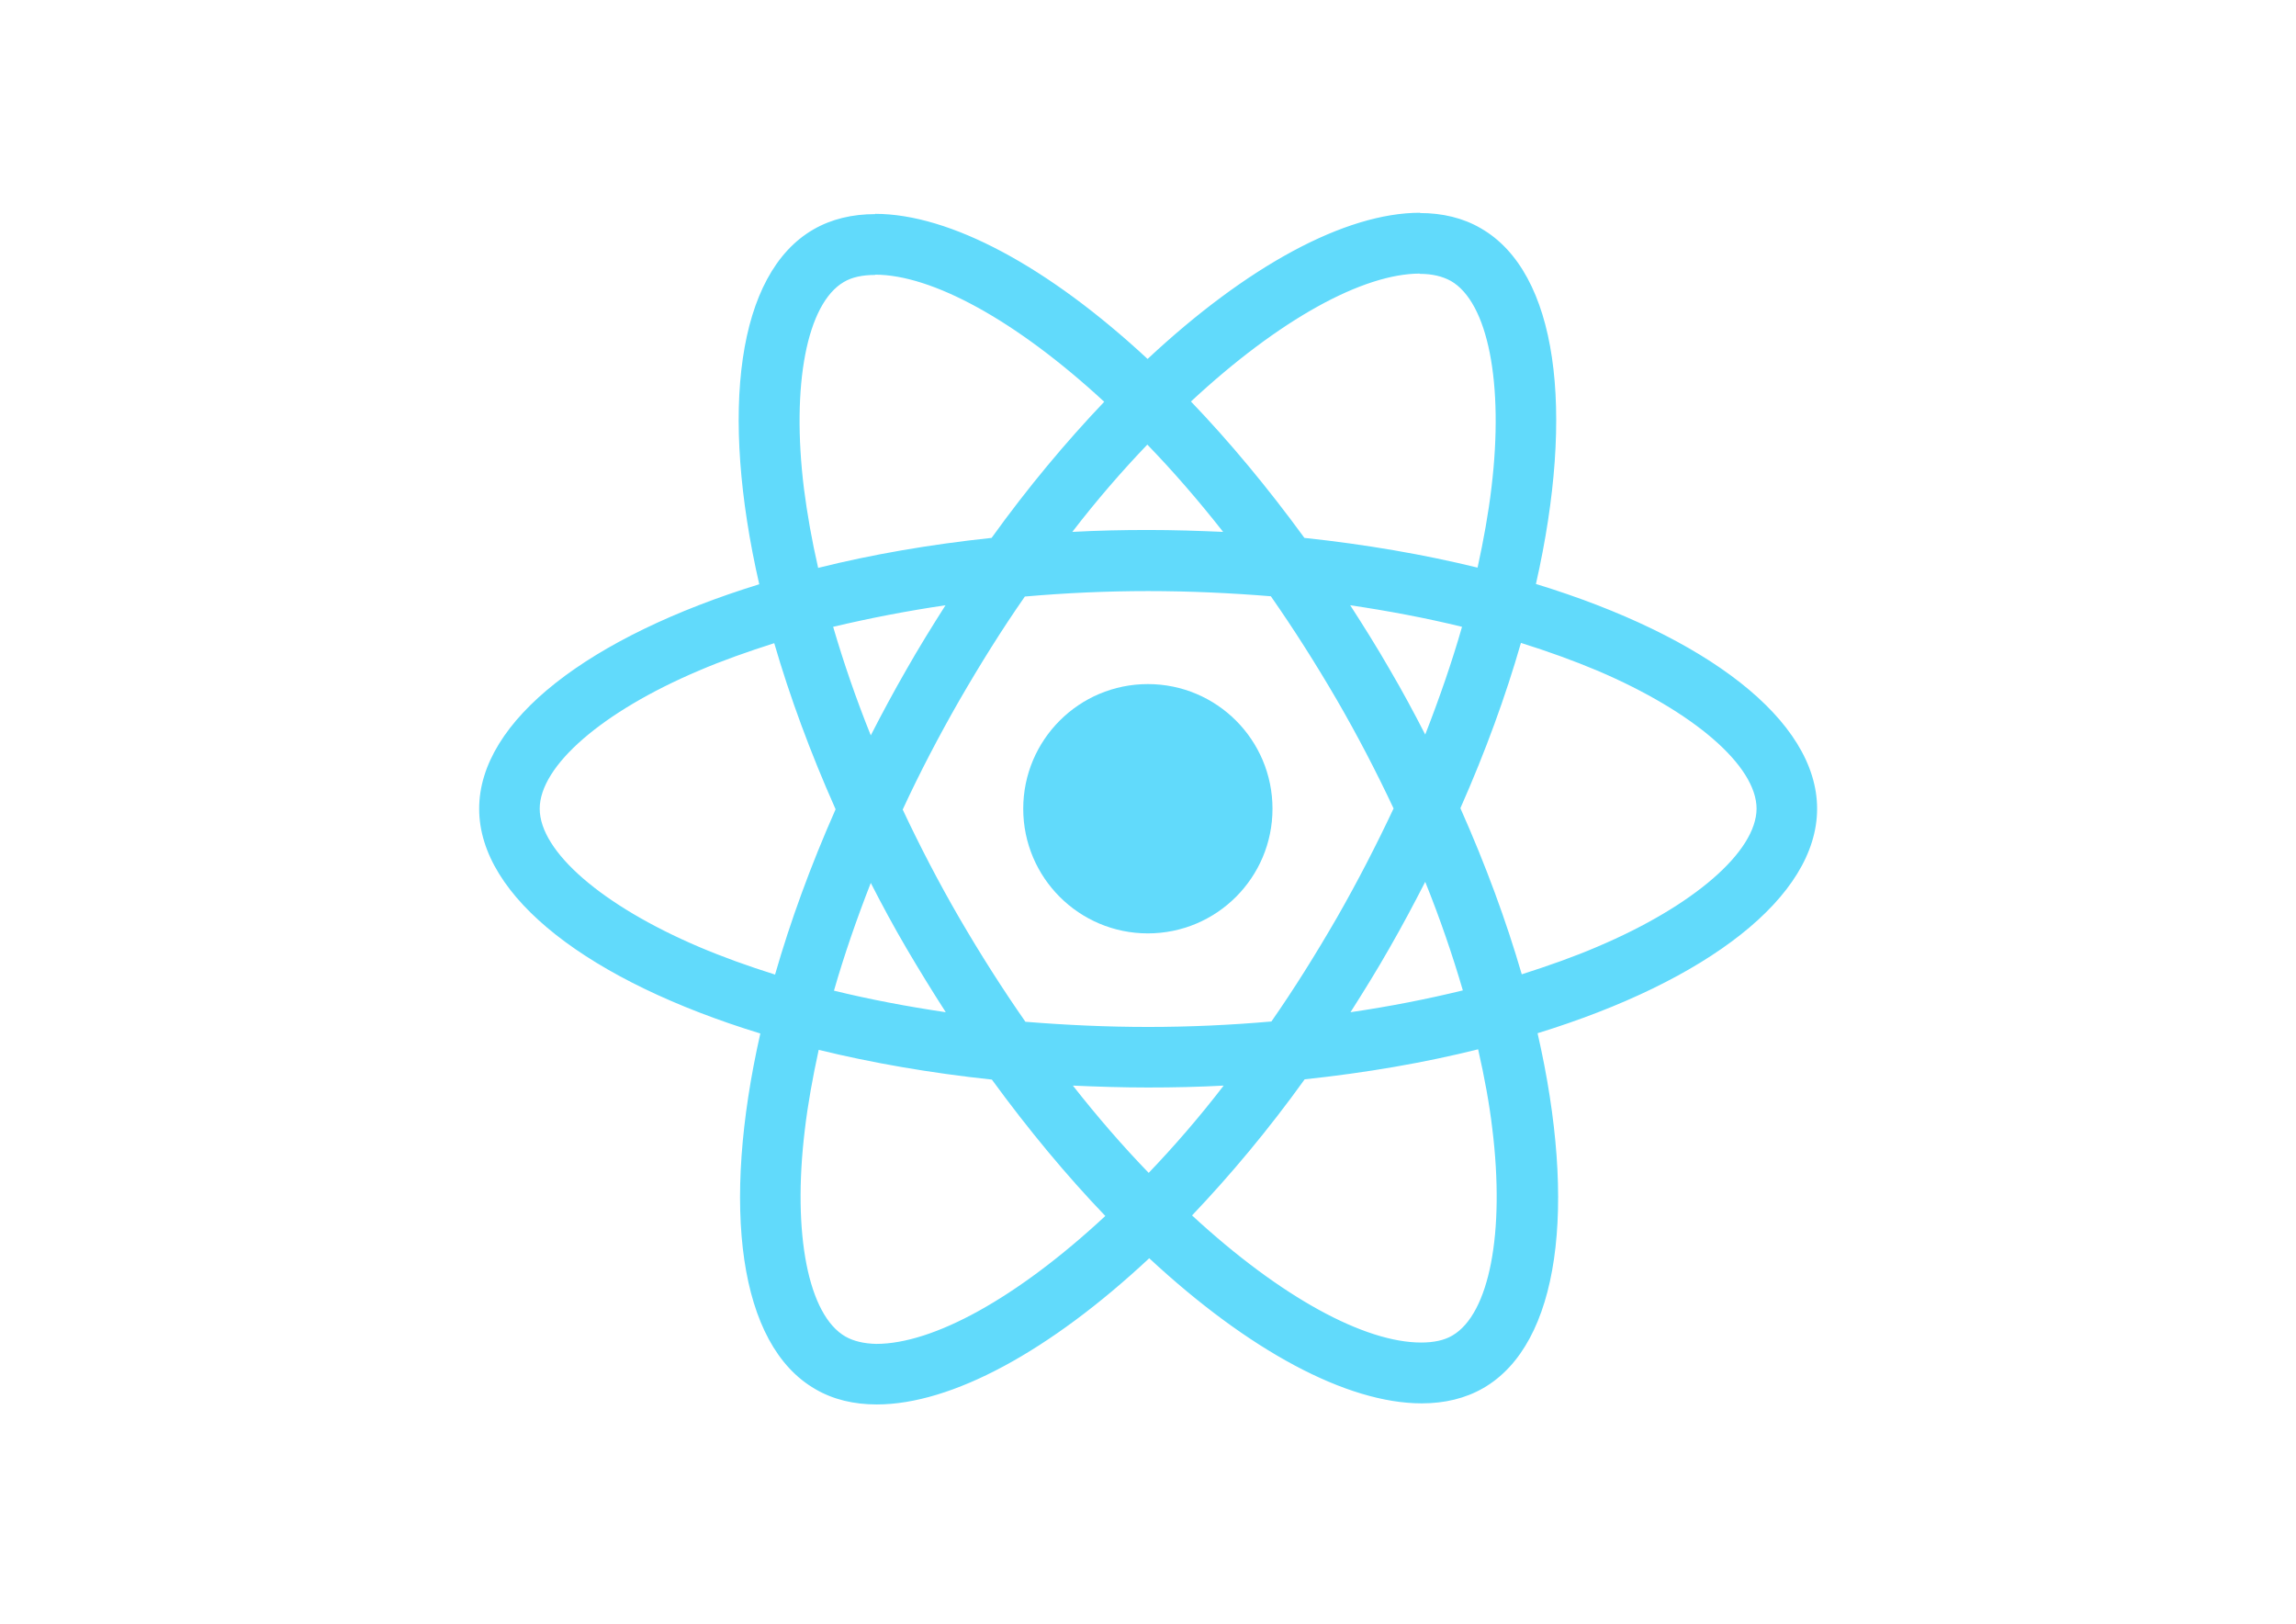
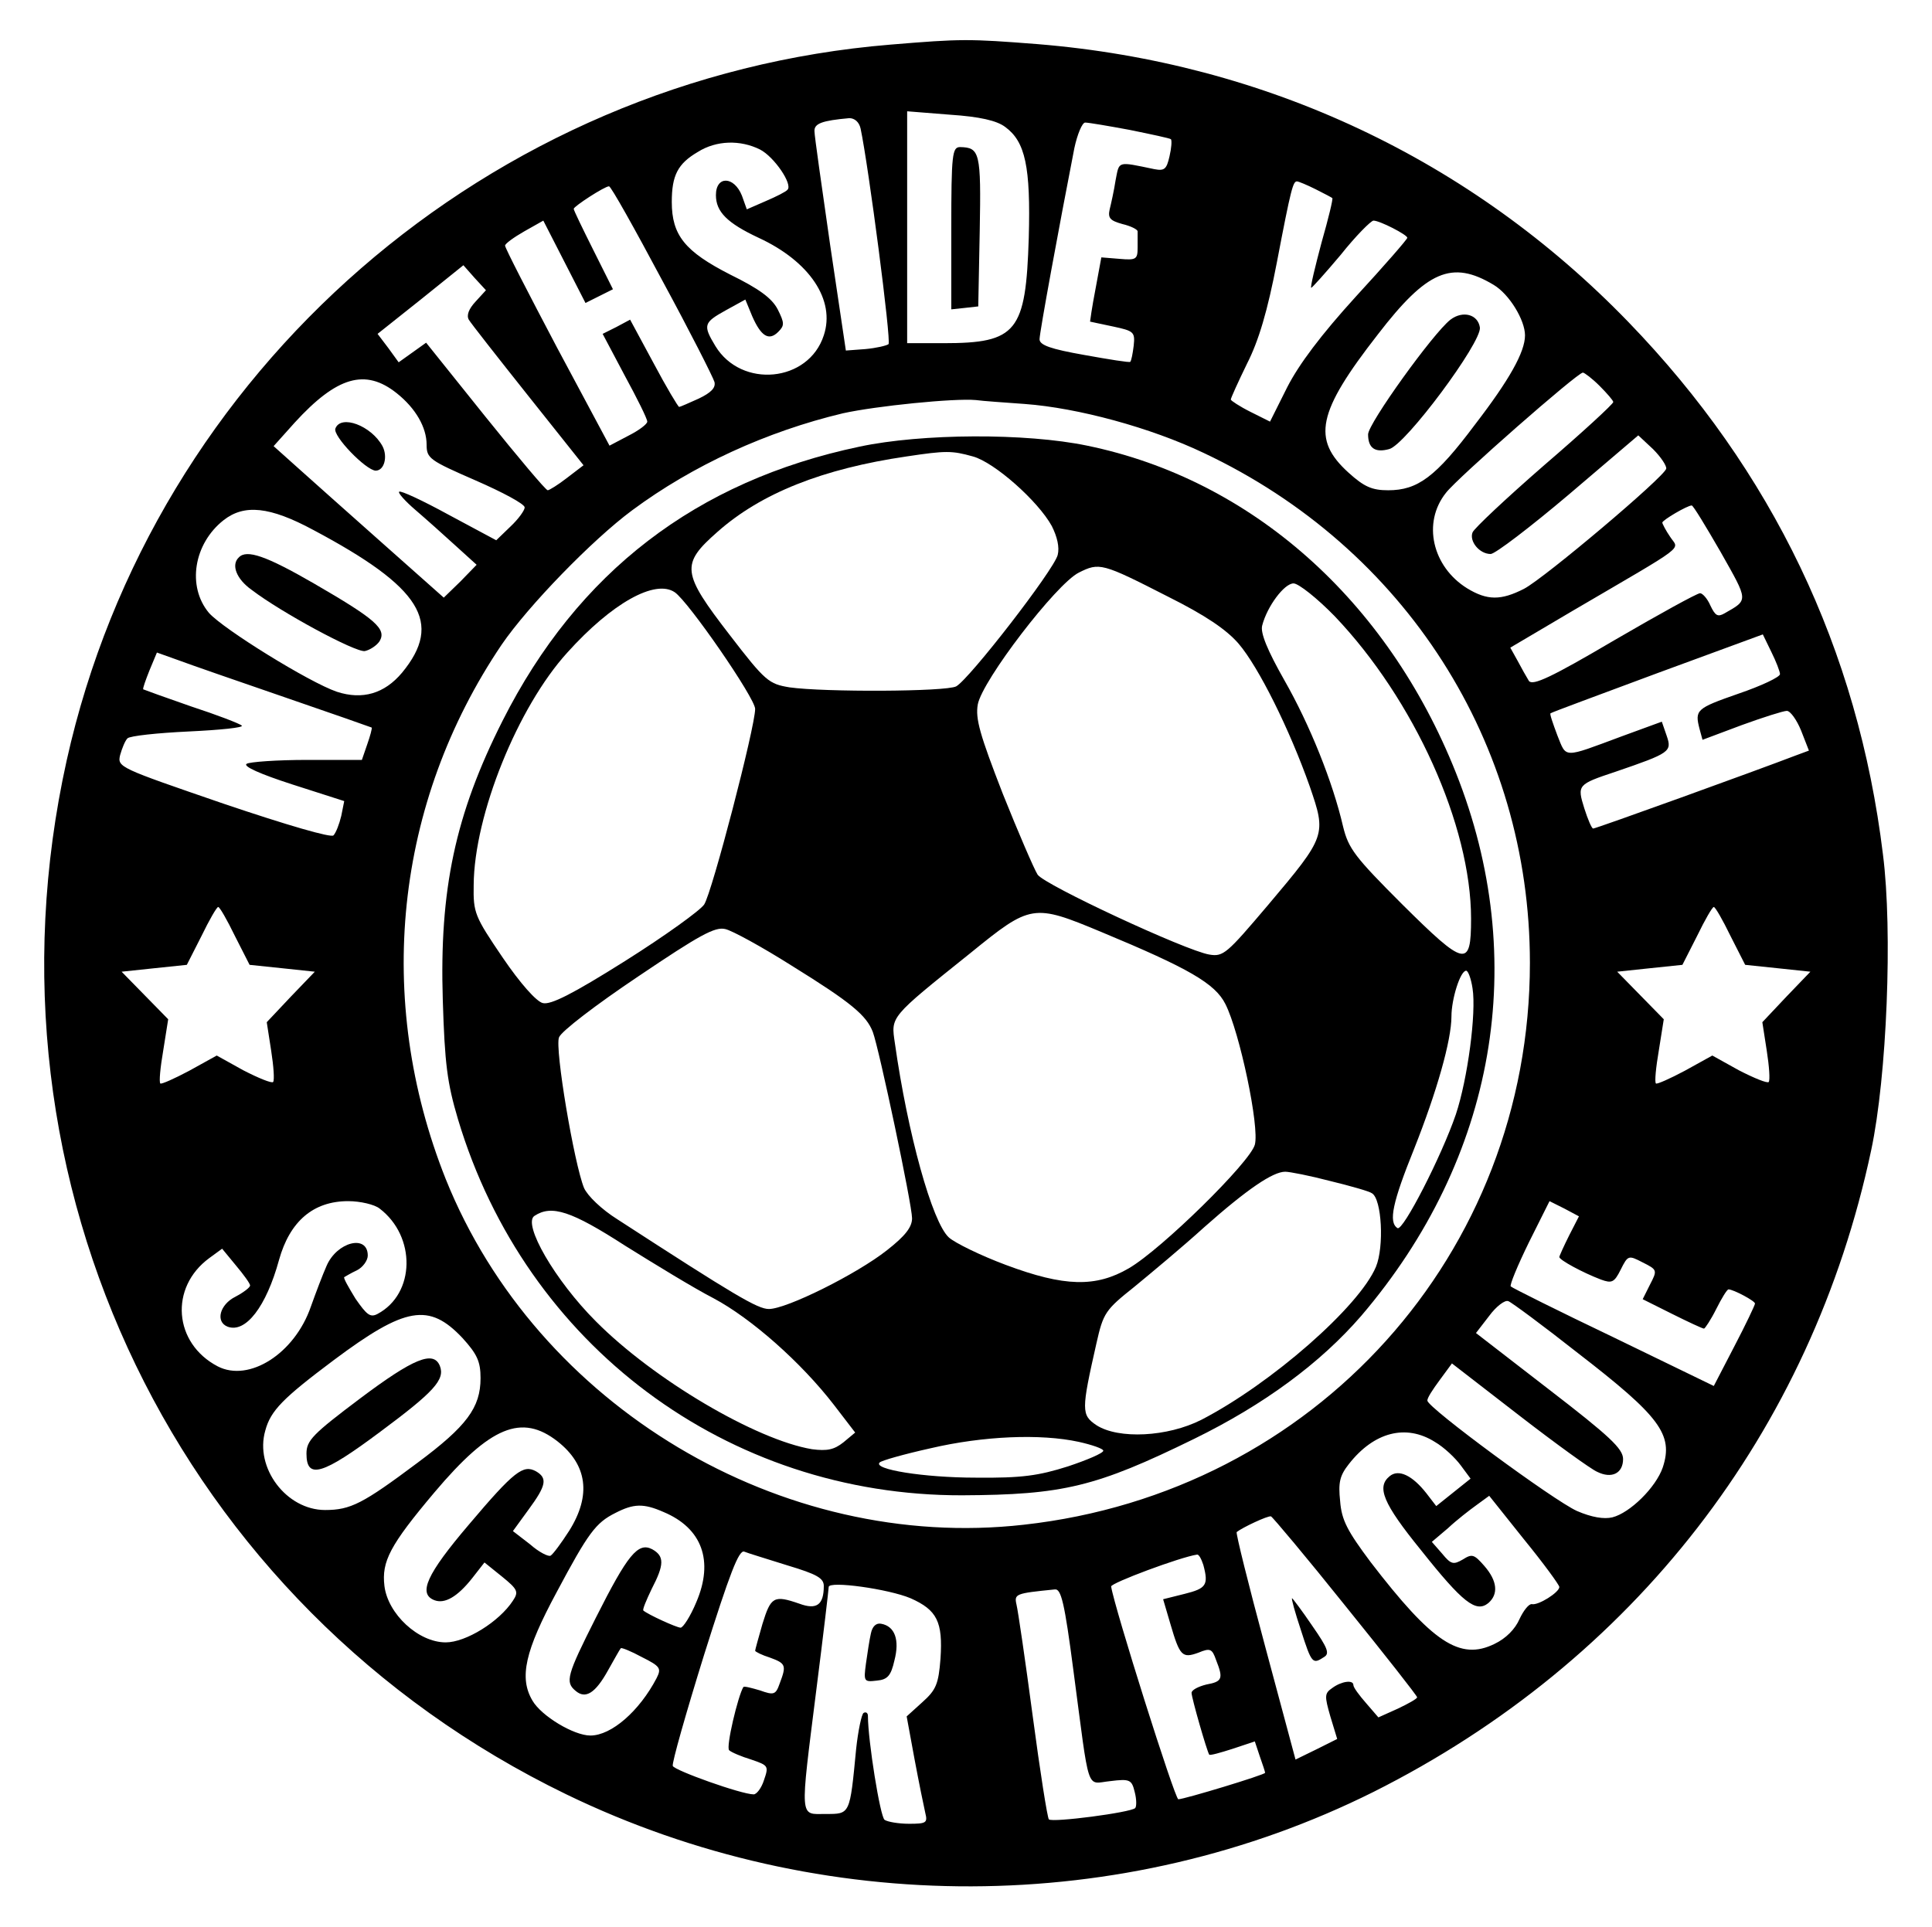
- <svg xmlns="http://www.w3.org/2000/svg" viewBox="0 0 841.9 595.3">
-   <g fill="#61DAFB">
-     <path d="M666.3 296.5c0-32.5-40.7-63.3-103.1-82.4 14.4-63.6 8-114.2-20.2-130.4-6.5-3.8-14.1-5.6-22.4-5.6v22.3c4.6 0 8.3.9 11.4 2.6 13.6 7.8 19.5 37.5 14.9 75.7-1.1 9.4-2.9 19.3-5.1 29.4-19.6-4.8-41-8.5-63.5-10.9-13.5-18.5-27.5-35.3-41.6-50 32.6-30.3 63.2-46.9 84-46.9V78c-27.5 0-63.5 19.6-99.9 53.6-36.4-33.8-72.4-53.2-99.9-53.2v22.3c20.7 0 51.4 16.5 84 46.6-14 14.7-28 31.4-41.3 49.9-22.6 2.4-44 6.1-63.6 11-2.3-10-4-19.7-5.2-29-4.7-38.2 1.1-67.9 14.6-75.8 3-1.8 6.9-2.6 11.5-2.6V78.5c-8.4 0-16 1.8-22.6 5.6-28.1 16.2-34.4 66.7-19.9 130.1-62.2 19.2-102.7 49.9-102.7 82.3 0 32.5 40.7 63.3 103.1 82.4-14.4 63.6-8 114.2 20.2 130.4 6.5 3.8 14.1 5.6 22.5 5.6 27.5 0 63.5-19.6 99.9-53.6 36.4 33.8 72.4 53.2 99.9 53.2 8.4 0 16-1.8 22.6-5.6 28.1-16.2 34.4-66.7 19.9-130.1 62-19.1 102.5-49.9 102.5-82.3zm-130.2-66.7c-3.7 12.9-8.3 26.2-13.5 39.5-4.1-8-8.4-16-13.1-24-4.6-8-9.5-15.8-14.4-23.4 14.2 2.1 27.9 4.7 41 7.9zm-45.8 106.5c-7.8 13.5-15.8 26.3-24.1 38.2-14.9 1.3-30 2-45.2 2-15.1 0-30.2-.7-45-1.9-8.3-11.9-16.4-24.6-24.2-38-7.6-13.1-14.5-26.4-20.8-39.8 6.2-13.4 13.2-26.8 20.7-39.9 7.8-13.5 15.8-26.3 24.1-38.2 14.9-1.3 30-2 45.2-2 15.1 0 30.2.7 45 1.9 8.3 11.9 16.4 24.6 24.2 38 7.6 13.1 14.5 26.4 20.8 39.8-6.3 13.4-13.2 26.8-20.7 39.9zm32.3-13c5.4 13.4 10 26.8 13.8 39.8-13.1 3.2-26.9 5.9-41.2 8 4.9-7.7 9.8-15.6 14.4-23.7 4.6-8 8.9-16.1 13-24.1zM421.2 430c-9.3-9.6-18.6-20.3-27.8-32 9 .4 18.2.7 27.5.7 9.4 0 18.7-.2 27.8-.7-9 11.7-18.3 22.4-27.5 32zm-74.4-58.9c-14.2-2.1-27.9-4.7-41-7.9 3.7-12.9 8.3-26.2 13.5-39.5 4.1 8 8.4 16 13.1 24 4.7 8 9.5 15.8 14.4 23.4zM420.7 163c9.3 9.6 18.6 20.3 27.8 32-9-.4-18.2-.7-27.5-.7-9.4 0-18.7.2-27.8.7 9-11.7 18.3-22.4 27.5-32zm-74 58.9c-4.9 7.7-9.8 15.6-14.4 23.7-4.6 8-8.9 16-13 24-5.4-13.4-10-26.8-13.8-39.8 13.1-3.1 26.9-5.8 41.2-7.9zm-90.5 125.2c-35.4-15.1-58.3-34.9-58.3-50.6 0-15.7 22.9-35.6 58.3-50.6 8.6-3.7 18-7 27.7-10.1 5.7 19.6 13.2 40 22.5 60.9-9.2 20.8-16.6 41.1-22.2 60.6-9.9-3.1-19.3-6.5-28-10.2zM310 490c-13.6-7.8-19.5-37.5-14.9-75.7 1.1-9.4 2.9-19.3 5.1-29.4 19.6 4.8 41 8.5 63.5 10.9 13.5 18.5 27.5 35.3 41.6 50-32.6 30.3-63.2 46.9-84 46.9-4.5-.1-8.3-1-11.3-2.7zm237.2-76.2c4.7 38.2-1.1 67.9-14.6 75.8-3 1.8-6.9 2.6-11.5 2.6-20.7 0-51.4-16.5-84-46.6 14-14.7 28-31.4 41.3-49.9 22.6-2.4 44-6.1 63.6-11 2.3 10.1 4.1 19.8 5.2 29.1zm38.5-66.7c-8.6 3.7-18 7-27.7 10.1-5.7-19.6-13.2-40-22.5-60.9 9.2-20.8 16.6-41.1 22.2-60.6 9.9 3.1 19.3 6.5 28.1 10.2 35.4 15.1 58.3 34.9 58.3 50.6-.1 15.7-23 35.6-58.4 50.6zM320.8 78.4z" />
-     <circle cx="420.9" cy="296.5" r="45.7" />
-     <path d="M520.5 78.1z" />
+ <svg xmlns="http://www.w3.org/2000/svg" version="1.0" width="394pt" height="393pt" viewBox="0 0 394 393" preserveAspectRatio="xMidYMid meet">
+   <g transform="translate(0,393) scale(0.1,-0.1)" fill="#000000" stroke="none">
+     <path d="M1816 3839 c-817 -67 -1503 -664 -1680 -1460 -191 -861 227 -1725 1019 -2109 520 -252 1135 -250 1646 5 530 266 893 734 1015 1309 32 150 44 447 24 603 -51 419 -226 783 -519 1086 -321 332 -740 529 -1205 567 -141 11 -155 11 -300 -1z m234 -168 c41 -30 52 -81 48 -226 -6 -192 -24 -215 -174 -215 l-74 0 0 236 0 237 88 -7 c60 -4 95 -12 112 -25z m-295 -3 c16 -75 63 -434 57 -440 -4 -3 -25 -8 -47 -10 l-40 -3 -32 215 c-17 118 -32 223 -32 232 -1 16 15 22 71 27 11 0 20 -8 23 -21z m549 -3 c44 -9 82 -17 84 -19 2 -3 1 -18 -3 -35 -6 -26 -10 -30 -31 -26 -77 16 -71 17 -79 -23 -3 -20 -9 -47 -12 -59 -4 -18 1 -23 26 -30 17 -4 31 -11 31 -15 0 -5 0 -19 0 -33 0 -24 -3 -26 -37 -23 l-37 3 -12 -65 c-7 -36 -11 -65 -11 -66 1 0 22 -5 47 -10 42 -9 45 -11 42 -39 -2 -17 -5 -31 -7 -33 -1 -2 -44 5 -94 14 -68 12 -91 20 -91 32 0 14 40 231 71 390 6 28 16 52 22 52 7 0 48 -7 91 -15z m-754 -40 c29 -15 67 -71 56 -82 -3 -4 -23 -14 -44 -23 l-39 -17 -10 28 c-16 40 -53 41 -53 1 0 -34 23 -57 87 -87 104 -48 157 -127 133 -199 -31 -96 -168 -109 -221 -22 -26 43 -24 48 21 73 l40 22 14 -34 c18 -41 34 -51 53 -32 13 13 13 18 -1 46 -12 23 -38 42 -97 71 -92 47 -119 80 -119 148 0 54 12 78 53 102 38 24 87 25 127 5z m1133 -81 c18 -9 33 -17 34 -18 2 -1 -8 -42 -22 -91 -13 -49 -23 -90 -21 -92 1 -1 28 29 60 67 31 39 62 70 67 70 13 0 69 -29 69 -35 0 -3 -47 -57 -105 -120 -71 -78 -116 -138 -140 -185 l-35 -70 -40 20 c-22 11 -40 23 -40 25 0 3 15 36 33 73 24 47 42 108 61 207 29 152 33 165 41 165 3 0 20 -7 38 -16z m-1333 -185 c57 -105 104 -198 107 -208 3 -12 -7 -22 -32 -34 -20 -9 -38 -17 -40 -17 -2 0 -26 40 -52 89 l-48 89 -28 -15 -28 -14 45 -85 c25 -46 46 -88 46 -94 0 -5 -17 -18 -39 -29 l-38 -20 -107 200 c-58 110 -106 203 -106 208 0 4 18 17 39 29 l39 22 43 -84 43 -84 28 14 28 14 -40 80 c-22 44 -40 81 -40 84 0 5 63 46 72 46 4 0 52 -86 108 -191z m-380 -44 c-14 -15 -19 -28 -14 -37 4 -7 59 -77 121 -155 l113 -142 -34 -26 c-18 -14 -36 -25 -39 -25 -4 0 -61 68 -127 150 l-121 151 -28 -20 -28 -20 -21 29 -22 29 88 70 87 70 23 -26 23 -25 -21 -23z m2076 34 c32 -19 64 -72 64 -103 0 -34 -32 -91 -102 -182 -80 -107 -117 -134 -177 -134 -33 0 -49 7 -81 36 -75 68 -64 123 60 282 100 130 151 152 236 101z m216 -206 c15 -15 28 -30 28 -33 0 -4 -63 -62 -141 -129 -77 -67 -143 -129 -146 -137 -7 -18 14 -44 37 -44 9 0 81 55 159 121 l142 121 30 -28 c16 -16 28 -34 27 -40 -4 -17 -248 -223 -290 -245 -47 -24 -75 -24 -116 1 -71 44 -92 134 -43 195 23 30 268 245 279 245 3 0 19 -12 34 -27z m-2453 -15 c39 -31 61 -70 61 -105 0 -28 6 -32 100 -73 55 -24 100 -48 100 -55 0 -6 -13 -24 -29 -39 l-29 -28 -97 52 c-53 29 -98 50 -101 47 -3 -2 12 -19 33 -37 21 -18 58 -51 82 -73 l43 -39 -33 -34 -34 -33 -125 111 c-69 61 -147 131 -174 155 l-48 43 43 48 c86 94 144 111 208 60z m1281 -22 c108 -8 256 -48 365 -100 411 -194 665 -592 665 -1040 0 -593 -438 -1080 -1032 -1146 -495 -56 -993 242 -1179 705 -146 367 -104 767 114 1090 54 79 185 214 266 274 124 92 275 161 430 198 68 15 227 31 271 27 14 -2 59 -5 100 -8z m1419 -302 c57 -101 57 -97 8 -125 -14 -8 -19 -5 -29 16 -6 14 -16 25 -21 25 -6 0 -84 -43 -175 -96 -129 -76 -166 -93 -174 -83 -5 8 -15 26 -23 41 l-15 27 127 75 c239 140 217 123 199 151 -9 13 -16 27 -16 29 0 5 51 35 60 35 3 0 29 -43 59 -95z m-2870 45 c220 -117 265 -189 181 -291 -36 -43 -81 -56 -133 -39 -56 19 -232 128 -261 161 -45 54 -31 141 30 189 42 33 94 28 183 -20z m2991 -294 c0 -6 -38 -24 -85 -40 -86 -30 -89 -33 -79 -72 l6 -22 80 30 c44 16 85 29 92 29 7 0 20 -18 29 -40 l16 -41 -27 -10 c-78 -30 -407 -149 -413 -149 -3 0 -11 19 -18 41 -15 48 -14 49 64 75 111 38 115 41 104 73 l-10 29 -82 -30 c-121 -45 -112 -45 -131 2 -9 24 -16 44 -14 45 2 2 100 38 218 82 l215 79 17 -35 c10 -20 18 -41 18 -46z m-3050 -47 c96 -33 176 -61 178 -62 1 -2 -3 -17 -9 -34 l-11 -32 -111 0 c-62 0 -118 -4 -124 -8 -8 -5 28 -21 93 -42 l106 -34 -6 -30 c-4 -17 -11 -35 -16 -40 -5 -5 -92 20 -225 65 -212 73 -216 74 -210 99 4 14 10 29 15 34 5 5 61 11 125 14 64 3 113 8 108 12 -4 4 -51 22 -103 39 -52 18 -96 34 -98 35 -1 2 5 19 13 39 l15 36 42 -15 c24 -9 122 -43 218 -76z m-101 -487 l30 -59 67 -7 66 -7 -49 -51 -49 -52 9 -58 c5 -32 7 -60 4 -64 -3 -3 -30 8 -61 24 l-54 30 -56 -31 c-30 -16 -57 -28 -59 -26 -3 3 0 33 6 68 l10 63 -48 49 -47 48 66 7 67 7 30 59 c16 33 31 59 34 59 3 0 18 -26 34 -59z m3050 0 l30 -59 67 -7 66 -7 -49 -51 -49 -52 9 -58 c5 -32 7 -60 4 -64 -3 -3 -30 8 -61 24 l-54 30 -56 -31 c-30 -16 -57 -28 -59 -26 -3 3 0 33 6 68 l10 63 -48 49 -47 48 66 7 67 7 30 59 c16 33 31 59 34 59 3 0 18 -26 34 -59z m-2755 -556 c75 -57 73 -174 -4 -215 -15 -8 -22 -2 -45 31 -14 23 -25 42 -23 44 2 1 13 8 26 14 12 6 22 20 22 30 0 44 -63 28 -84 -21 -8 -18 -22 -55 -32 -83 -33 -96 -126 -155 -190 -122 -90 47 -99 161 -17 221 l26 19 28 -34 c16 -19 29 -37 29 -41 0 -4 -13 -14 -30 -23 -32 -16 -41 -51 -16 -61 37 -14 79 41 105 136 22 79 70 120 141 120 25 0 54 -7 64 -15z m2426 -55 c-11 -22 -20 -42 -20 -44 0 -6 48 -32 85 -46 22 -8 27 -6 40 20 15 30 16 30 45 15 30 -15 30 -16 15 -45 l-15 -30 60 -30 c32 -16 62 -30 65 -30 2 0 14 18 25 40 11 22 22 40 25 40 10 0 55 -24 54 -29 0 -3 -19 -43 -42 -87 l-42 -81 -204 99 c-113 54 -207 101 -210 104 -3 2 14 43 37 90 l42 84 30 -15 30 -16 -20 -39z m18 -240 c167 -129 195 -166 173 -233 -14 -41 -67 -93 -103 -102 -17 -4 -42 0 -72 13 -47 21 -305 211 -305 225 -1 5 11 23 25 42 l25 34 137 -106 c75 -58 147 -110 159 -115 30 -15 53 -3 53 26 0 21 -28 47 -150 141 l-150 116 27 35 c14 19 32 33 39 30 6 -2 71 -50 142 -106z m-2275 31 c30 -33 37 -48 37 -82 0 -60 -28 -98 -129 -173 -111 -83 -136 -96 -188 -96 -79 0 -144 86 -122 162 11 41 36 66 140 144 146 109 194 117 262 45z m194 -211 c61 -48 69 -110 24 -182 -16 -25 -33 -48 -38 -51 -4 -3 -24 7 -42 23 l-35 27 32 44 c36 49 39 64 15 78 -26 14 -44 1 -137 -109 -86 -101 -104 -141 -70 -154 21 -8 47 7 77 45 l25 32 36 -29 c32 -26 34 -31 22 -49 -28 -43 -96 -85 -137 -85 -56 0 -118 58 -125 115 -6 50 11 83 102 191 114 135 178 161 251 104z m1789 -1 c19 -11 42 -33 53 -48 l20 -27 -35 -28 -35 -28 -20 26 c-29 37 -57 50 -75 35 -27 -22 -14 -55 64 -151 85 -107 112 -128 137 -108 21 18 19 45 -8 76 -21 24 -25 25 -44 13 -19 -11 -24 -10 -42 12 l-21 24 33 28 c17 16 44 37 58 47 l26 19 71 -89 c40 -49 72 -93 72 -97 0 -11 -43 -38 -56 -35 -6 1 -17 -13 -25 -30 -9 -21 -28 -40 -51 -51 -71 -35 -127 3 -253 167 -47 63 -59 85 -62 124 -4 38 -1 52 18 76 51 65 116 82 175 45z m-1573 -143 c79 -33 103 -100 67 -184 -12 -29 -27 -52 -32 -52 -8 0 -67 27 -76 35 -2 2 6 21 17 44 26 50 26 67 1 81 -29 15 -50 -11 -115 -140 -59 -117 -63 -131 -41 -149 20 -17 40 -5 66 42 13 23 24 43 26 45 1 2 21 -6 43 -18 38 -19 40 -23 30 -43 -35 -67 -92 -117 -135 -117 -34 0 -100 40 -118 71 -28 47 -15 102 49 221 65 122 80 142 120 162 37 19 57 20 98 2z m1391 -192 c80 -99 146 -183 146 -186 0 -3 -18 -13 -39 -23 l-40 -18 -25 29 c-14 16 -26 32 -26 37 0 11 -24 8 -43 -6 -16 -11 -16 -16 -4 -58 l14 -46 -42 -21 -43 -21 -62 231 c-34 126 -60 231 -58 233 11 9 64 34 70 32 3 -1 72 -83 152 -183z m-1138 83 c60 -18 74 -26 74 -42 0 -39 -15 -49 -50 -36 -52 18 -58 14 -75 -41 -8 -28 -15 -53 -15 -55 0 -2 14 -9 30 -14 33 -12 34 -16 20 -53 -8 -23 -12 -24 -40 -14 -17 5 -32 9 -34 7 -11 -18 -36 -123 -29 -129 4 -4 25 -13 45 -19 35 -12 36 -13 26 -42 -5 -16 -15 -29 -21 -29 -25 0 -162 49 -165 58 -2 6 27 108 64 227 52 165 71 215 82 210 7 -3 47 -15 88 -28z m848 1 c11 -41 6 -48 -38 -59 l-44 -11 15 -51 c19 -65 24 -70 57 -58 24 10 28 8 36 -15 15 -38 13 -44 -20 -50 -16 -4 -30 -11 -30 -17 0 -10 31 -118 36 -126 2 -2 23 4 48 12 l45 15 10 -30 c6 -17 11 -32 11 -34 0 -4 -165 -54 -177 -54 -7 0 -131 393 -137 434 -1 7 141 60 175 65 4 1 9 -9 13 -21z m-597 -68 c54 -24 66 -48 61 -123 -4 -52 -9 -64 -37 -89 l-32 -29 16 -87 c9 -48 19 -97 22 -110 5 -20 2 -22 -33 -22 -22 0 -44 4 -50 8 -9 6 -34 162 -34 212 0 6 -4 9 -9 6 -4 -3 -11 -36 -15 -73 -13 -135 -12 -133 -62 -133 -54 0 -53 -16 -19 255 14 110 25 204 25 208 0 13 122 -4 167 -23z m332 -147 c34 -256 25 -231 75 -226 40 5 44 3 50 -22 4 -15 4 -30 1 -33 -9 -9 -169 -30 -176 -23 -3 3 -18 98 -33 211 -15 113 -30 215 -33 227 -5 22 -2 23 78 31 13 2 20 -27 38 -165z" />
+     <path d="M1940 3464 l0 -165 28 3 27 3 3 154 c3 161 0 170 -40 171 -16 0 -18 -14 -18 -166z" />
+     <path d="M2958 3278 c-35 -27 -168 -212 -168 -234 0 -28 14 -38 43 -30 33 8 189 218 185 248 -4 27 -35 35 -60 16z" />
+     <path d="M684 3056 c-6 -15 62 -85 82 -86 18 0 25 29 14 50 -23 42 -85 65 -96 36z" />
+     <path d="M1753 3019 c-333 -70 -575 -256 -728 -559 -97 -192 -129 -345 -122 -570 4 -130 9 -169 31 -243 138 -461 549 -768 1028 -767 206 1 273 17 473 115 143 70 258 155 341 251 275 322 345 726 193 1108 -140 352 -417 598 -752 667 -125 26 -337 25 -464 -2z m231 -20 c44 -12 133 -91 161 -142 11 -22 16 -43 12 -59 -8 -31 -180 -253 -207 -268 -21 -11 -269 -12 -340 -2 -42 7 -49 12 -122 107 -98 127 -100 144 -25 210 89 79 215 129 386 154 80 12 92 12 135 0z m398 -286 c76 -38 119 -67 144 -96 41 -48 104 -175 145 -291 34 -99 34 -101 -85 -242 -84 -99 -91 -106 -120 -101 -48 8 -336 142 -350 163 -7 11 -39 85 -71 165 -47 121 -56 153 -51 182 9 49 160 246 206 269 42 21 47 20 182 -49z m340 -40 c162 -170 278 -427 278 -617 0 -101 -12 -98 -140 29 -97 97 -110 114 -121 159 -21 91 -68 208 -120 299 -34 60 -49 96 -45 111 10 39 45 86 64 86 10 0 48 -30 84 -67z m-1346 49 c28 -19 164 -216 164 -238 0 -37 -88 -375 -104 -399 -8 -12 -80 -64 -161 -115 -108 -68 -152 -90 -168 -86 -13 3 -46 40 -82 93 -57 84 -60 91 -59 148 1 143 90 363 191 474 91 101 179 150 219 123z m870 -693 c178 -74 232 -105 253 -147 29 -57 70 -251 60 -287 -10 -36 -190 -213 -257 -252 -67 -39 -131 -38 -251 7 -51 19 -104 45 -116 56 -34 31 -84 212 -110 396 -8 55 -12 51 154 184 123 100 128 101 267 43z m-631 -69 c121 -75 152 -101 165 -135 13 -35 80 -352 80 -380 0 -18 -14 -36 -51 -65 -62 -49 -205 -120 -241 -120 -23 0 -70 28 -309 183 -32 20 -61 48 -68 64 -20 49 -60 285 -51 307 4 12 76 67 161 124 126 85 157 102 178 97 14 -3 76 -37 136 -75z m1388 -46 c8 -50 -10 -185 -34 -257 -29 -85 -108 -239 -119 -232 -19 12 -10 53 34 162 46 116 76 221 76 270 0 35 18 93 30 93 4 0 10 -16 13 -36z m-290 -393 c41 -10 80 -21 85 -25 20 -12 25 -109 8 -150 -34 -81 -213 -238 -356 -312 -69 -35 -169 -40 -214 -11 -31 21 -31 30 0 167 14 62 18 68 77 115 34 28 99 82 143 122 88 78 140 113 165 113 9 0 50 -8 92 -19z m-1438 -132 c61 -38 141 -87 180 -107 77 -41 179 -131 246 -218 l43 -56 -24 -20 c-19 -15 -33 -18 -64 -14 -114 19 -323 142 -441 261 -83 83 -150 199 -125 215 35 23 75 10 185 -61z m925 -400 c27 -6 50 -14 50 -18 0 -5 -33 -19 -72 -32 -60 -19 -94 -24 -188 -23 -106 0 -211 17 -196 31 4 4 50 17 104 29 107 25 224 30 302 13z" />
+     <path d="M487 2793 c-16 -15 -5 -44 26 -66 60 -46 212 -128 231 -125 10 2 24 11 30 20 15 25 -8 45 -134 118 -97 56 -137 70 -153 53z" />
+     <path d="M735 1078 c-97 -73 -110 -86 -110 -113 0 -53 32 -44 151 45 109 81 132 106 121 134 -13 32 -54 15 -162 -66z" />
+     <path d="M2653 605 c22 -69 24 -70 47 -55 12 7 8 18 -24 64 -21 31 -40 56 -41 56 -2 0 6 -29 18 -65z" />
+     <path d="M1776 598 c-3 -13 -7 -40 -10 -61 -5 -37 -4 -38 22 -35 22 2 29 10 36 41 11 42 1 70 -27 75 -10 2 -18 -5 -21 -20z" />
  </g>
</svg>
